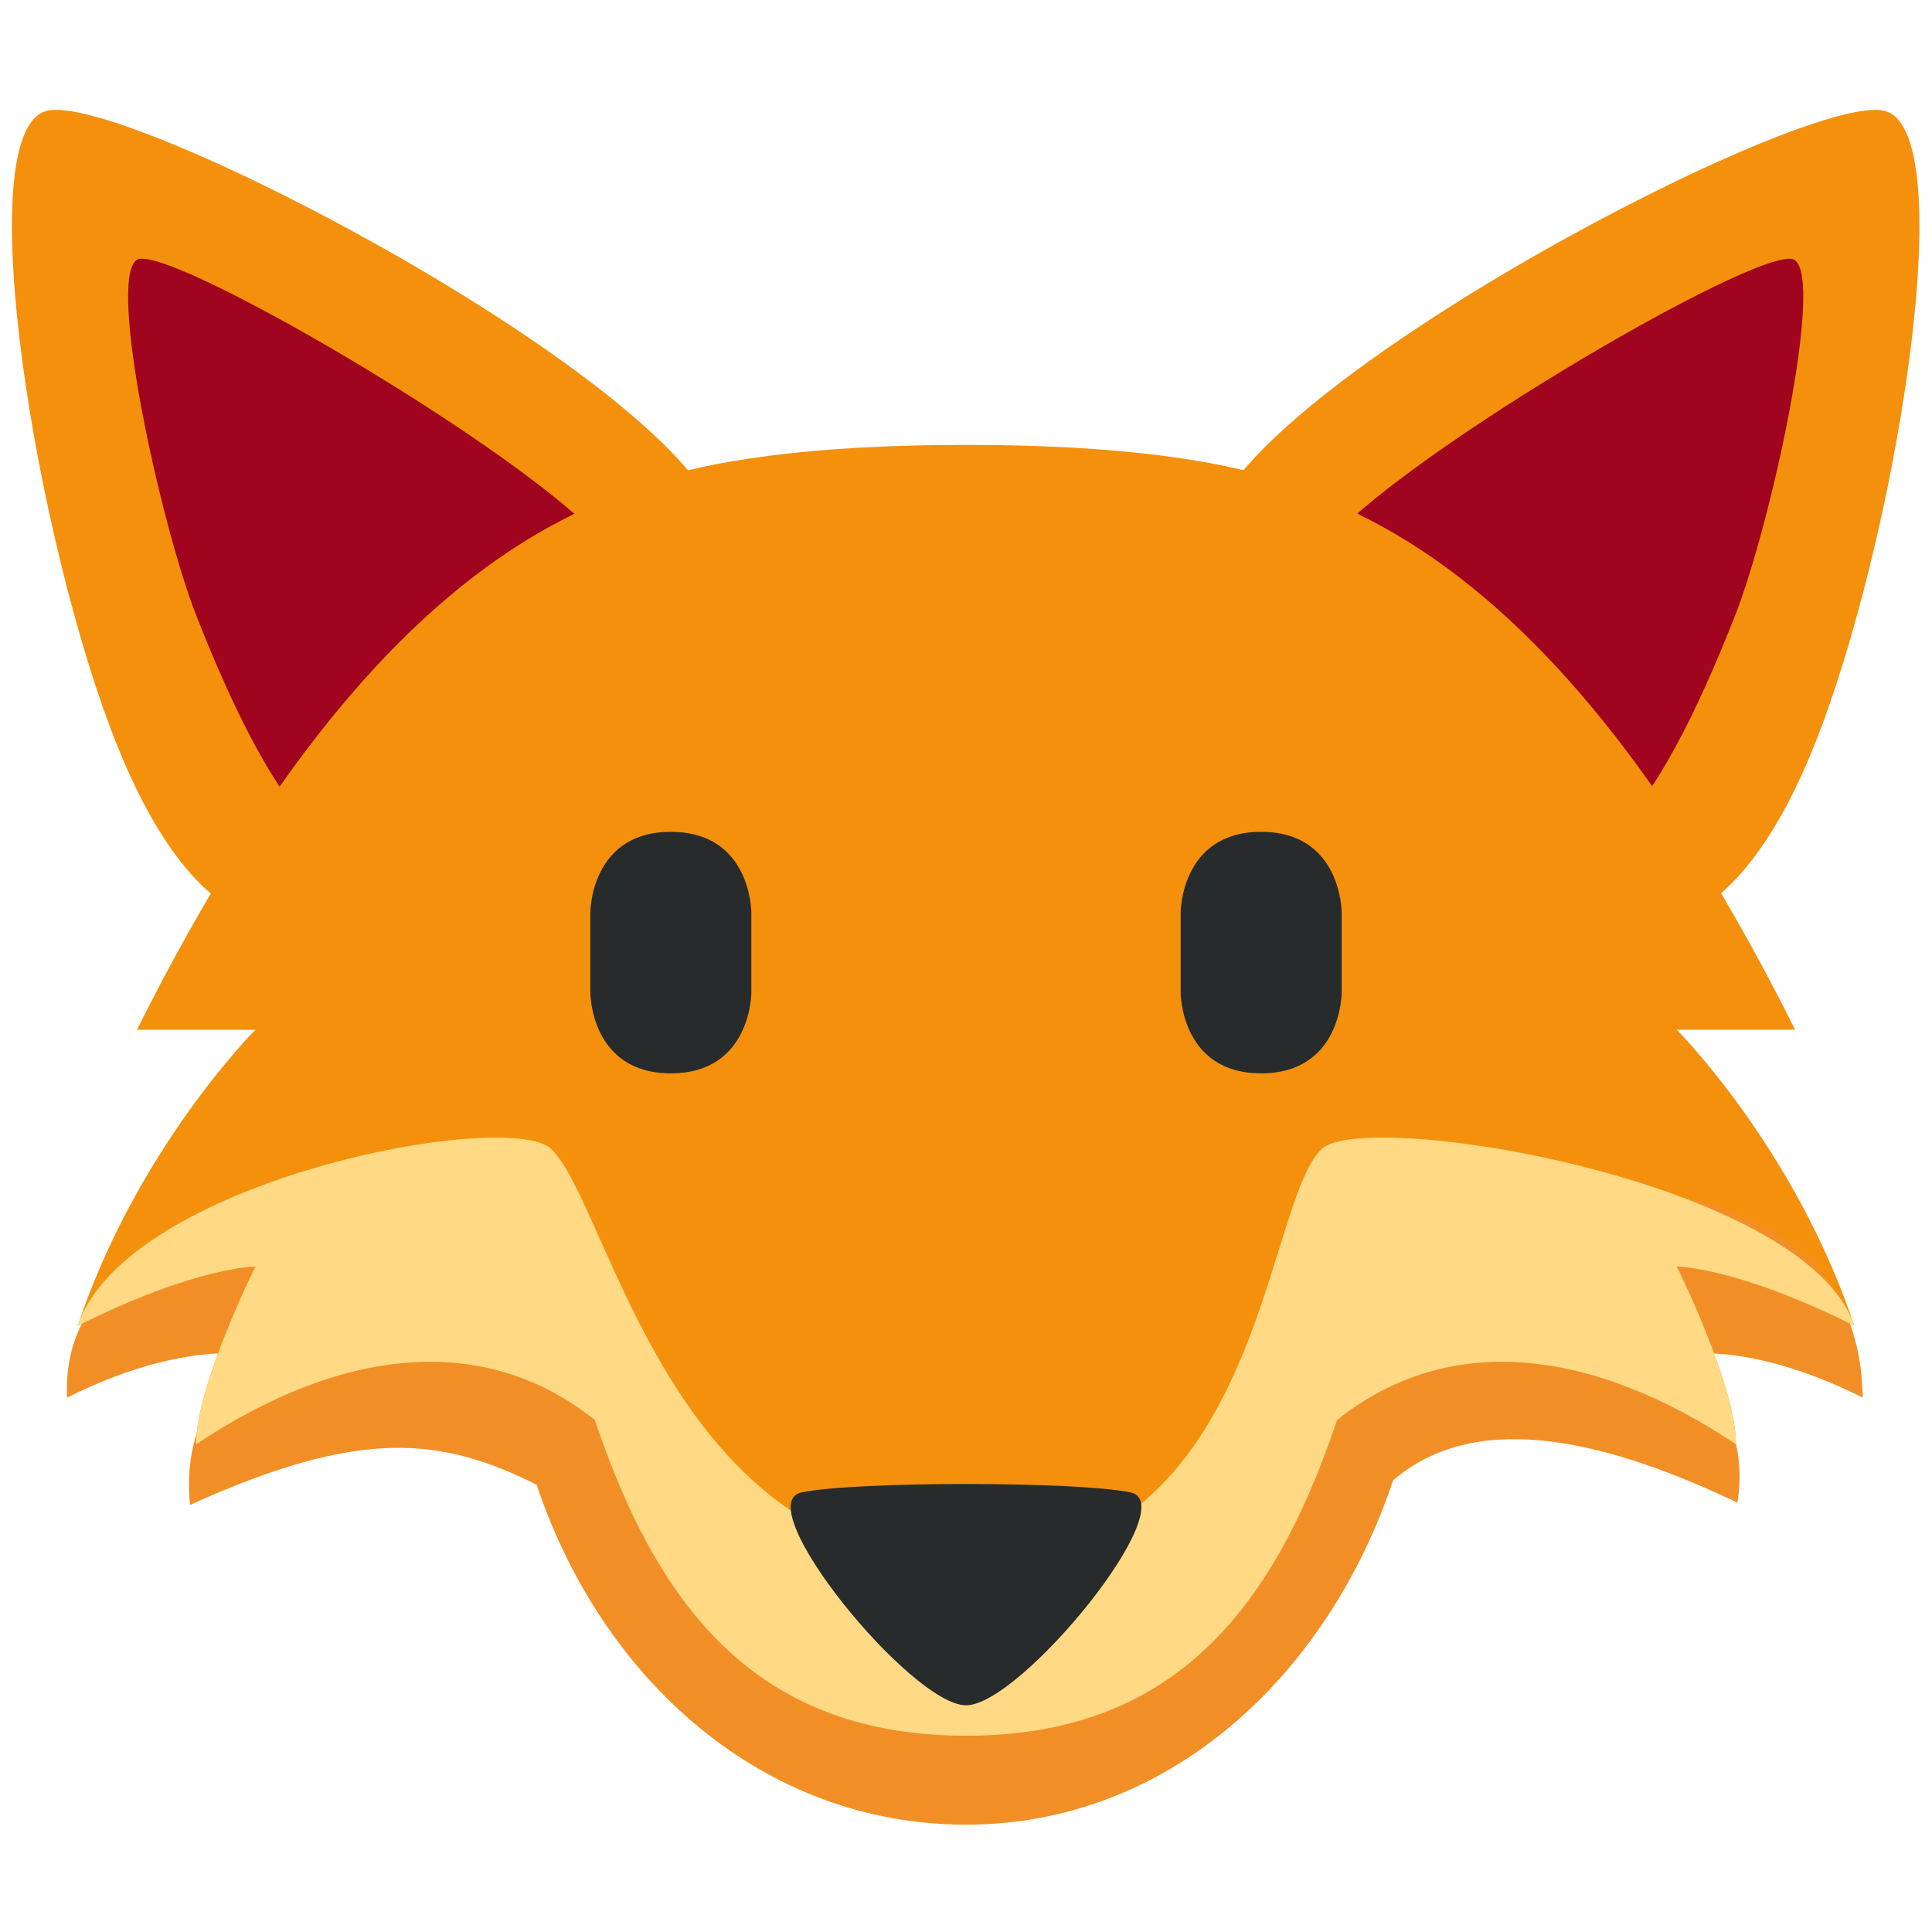
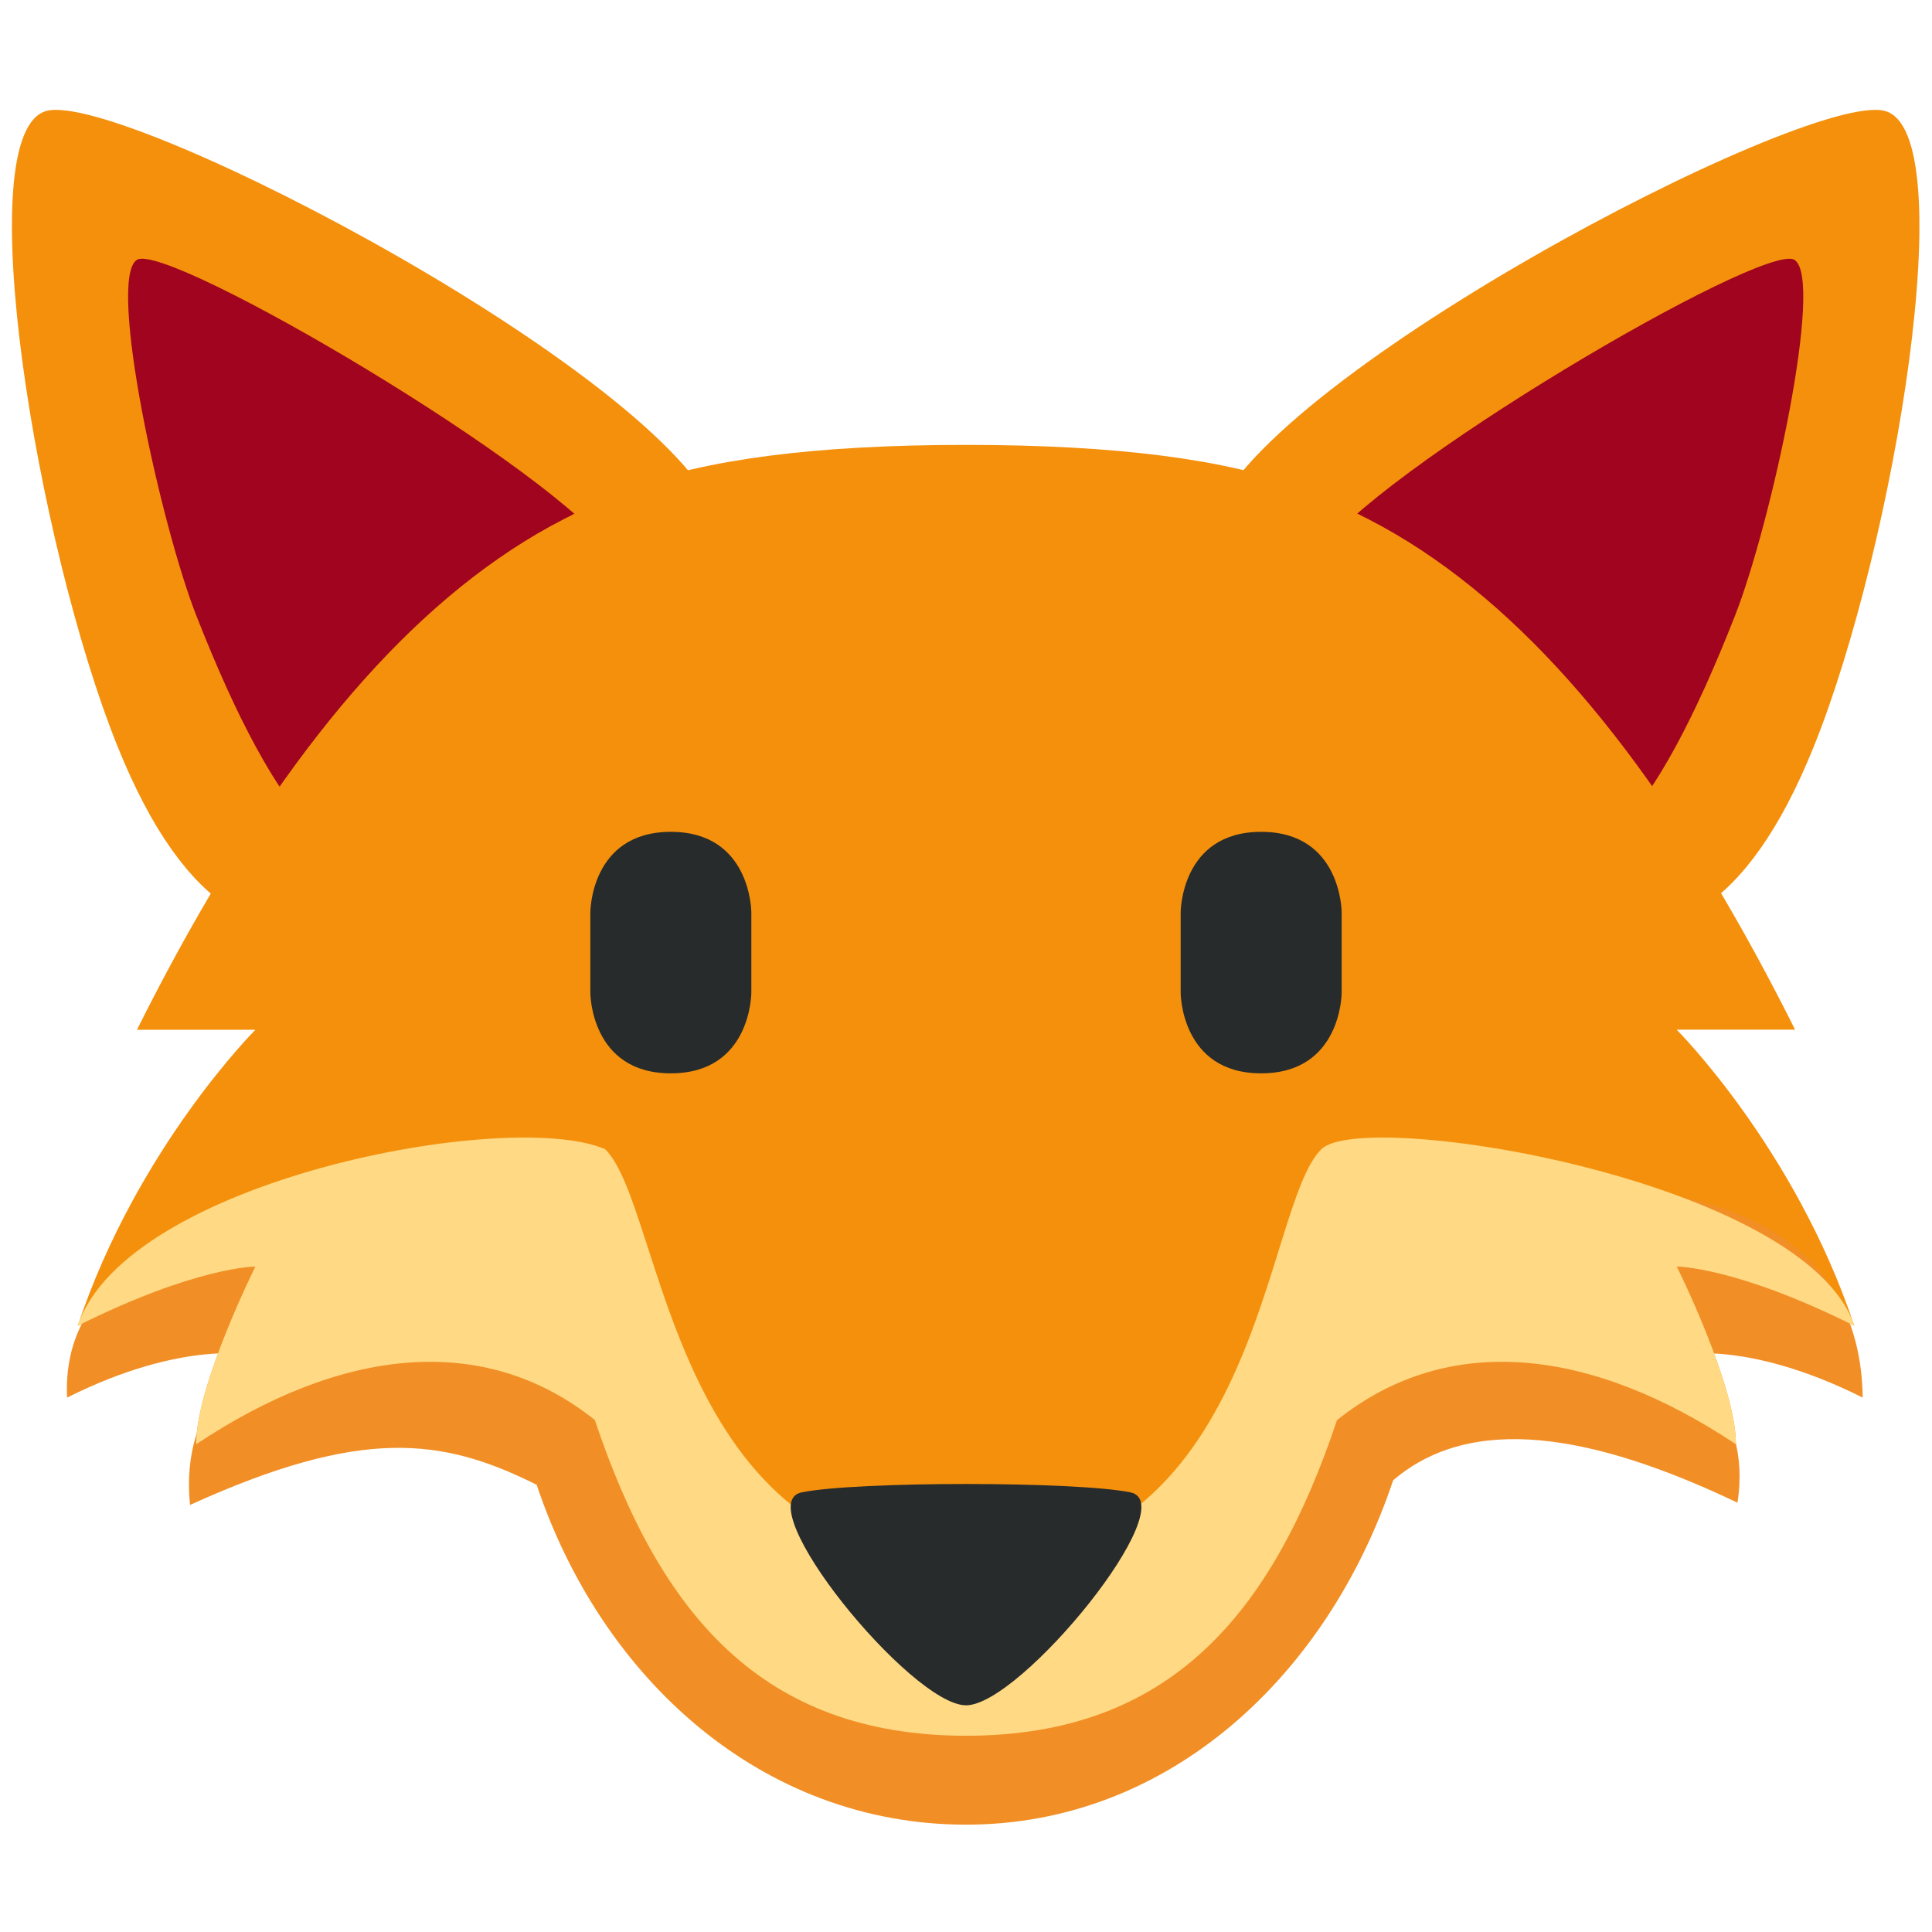
<svg xmlns="http://www.w3.org/2000/svg" viewBox="0 0 36 36">
  <path fill="#F4900C" d="M13.431 9.802c.658 2.639.176 4.879-2.462 5.536-2.64.657-6.211 4.954-8.782-1.438C.696 10.197-.606 2.434.874 2.065c1.48-.368 11.9 5.098 12.557 7.737z" />
  <path fill="#A0041E" d="M11.437 10.355c.96 1.538-1.831 4.561-3.368 5.522-1.538.961-2.899-.552-4.414-4.414-.662-1.689-1.666-6.27-1.103-6.622.562-.351 7.924 3.976 8.885 5.514z" />
  <path fill="#F4900C" d="M22.557 9.802c-.657 2.639-.177 4.879 2.463 5.536s6.21 4.954 8.782-1.438c1.49-3.703 2.792-11.466 1.312-11.835-1.48-.368-11.899 5.098-12.557 7.737z" />
  <path fill="#A0041E" d="M24.552 10.355c-.96 1.538 1.831 4.561 3.368 5.522 1.537.961 2.898-.552 4.413-4.414.662-1.688 1.666-6.269 1.104-6.621-.563-.352-7.924 3.975-8.885 5.513z" />
  <path fill="#F4900C" d="M18.001 9.255C11.379 7.048 6.53 11.229 2.552 19.188h2.207s-2.207 2.206-3.311 5.517c2.207-1.104 3.311-1.104 3.311-1.104s-1.104 2.208-1.104 3.312c3.311-2.208 6.621-2.208 8.828 1.103s5.518 0 5.518-4.414V9.255z" />
  <path fill="#F4900C" d="M18.001 9.255c6.621-2.207 11.471 1.974 15.448 9.932h-2.206s2.206 2.206 3.309 5.517C32.346 23.6 31.243 23.6 31.243 23.6s1.103 2.208 1.103 3.312c-3.311-2.208-6.621-2.208-8.828 1.103-2.208 3.311-5.518 0-5.518-4.414l.001-14.346z" />
  <path fill="#F4900C" d="M18.001 8.29h-.003c-11.334.001-9.605 4.369-8.39 11.632 1.214 7.266 2.65 12.421 8.393 12.421 5.741 0 7.175-5.155 8.391-12.421 1.213-7.264 2.941-11.631-8.391-11.632z" />
  <path fill="#F18F26" d="M34.709 26.042c-.084-5.708-9.301-3.745-10.087-2.972-1.104 1.084-1.108 7.705-6.623 7.705-5.516 0-6.62-6.621-7.723-7.705-.787-.773-9.234-1.403-9.026 2.972 2.207-1.104 3.508-.784 3.508-.784s-1.425.826-1.216 2.784c3.208-1.458 4.708-1.25 6.458-.375C11.213 31.29 14.206 34 18.001 34c3.793 0 6.746-2.794 7.958-6.416 1.458-1.25 3.708-.875 6.416.416.292-1.833-1.132-2.742-1.132-2.742s1.26-.32 3.466.784z" />
-   <path fill="#FFD983" d="M34.553 24.704c-.904-2.718-9.145-4.064-9.931-3.291-1.104 1.084-1.108 7.705-6.623 7.705-5.516 0-6.62-6.621-7.723-7.705-.787-.773-7.922.573-8.828 3.291C3.655 23.6 4.759 23.6 4.759 23.6s-1.104 2.208-1.104 3.312c2.67-1.78 5.339-2.122 7.429-.452 1.213 3.623 3.122 5.883 6.917 5.883 3.793 0 5.7-2.259 6.912-5.881 2.092-1.673 4.763-1.33 7.434.45 0-1.104-1.103-3.312-1.103-3.312s1.103.001 3.309 1.104z" />
+   <path fill="#FFD983" d="M34.553 24.704c-.904-2.718-9.145-4.064-9.931-3.291-1.104 1.084-1.108 7.705-6.623 7.705-5.516 0-5.62-6.621-6.723-7.705-1.787-.773-8.922.573-9.828 3.291C3.655 23.6 4.759 23.6 4.759 23.6s-1.104 2.208-1.104 3.312c2.67-1.78 5.339-2.122 7.429-.452 1.213 3.623 3.122 5.883 6.917 5.883 3.793 0 5.7-2.259 6.912-5.881 2.092-1.673 4.763-1.33 7.434.45 0-1.104-1.103-3.312-1.103-3.312s1.103.001 3.309 1.104z" />
  <path fill="#272B2B" d="M11 17s0-1.5 1.5-1.5S14 17 14 17v1.5s0 1.5-1.5 1.5-1.5-1.5-1.5-1.5V17zm11 0s0-1.5 1.5-1.5S25 17 25 17v1.5s0 1.5-1.5 1.5-1.5-1.5-1.5-1.5V17zm-7.061 10.808c-1.021.208 2.041 3.968 3.062 3.968 1.02 0 4.082-3.76 3.062-3.968-1.021-.208-5.103-.208-6.124 0z" />
</svg>
